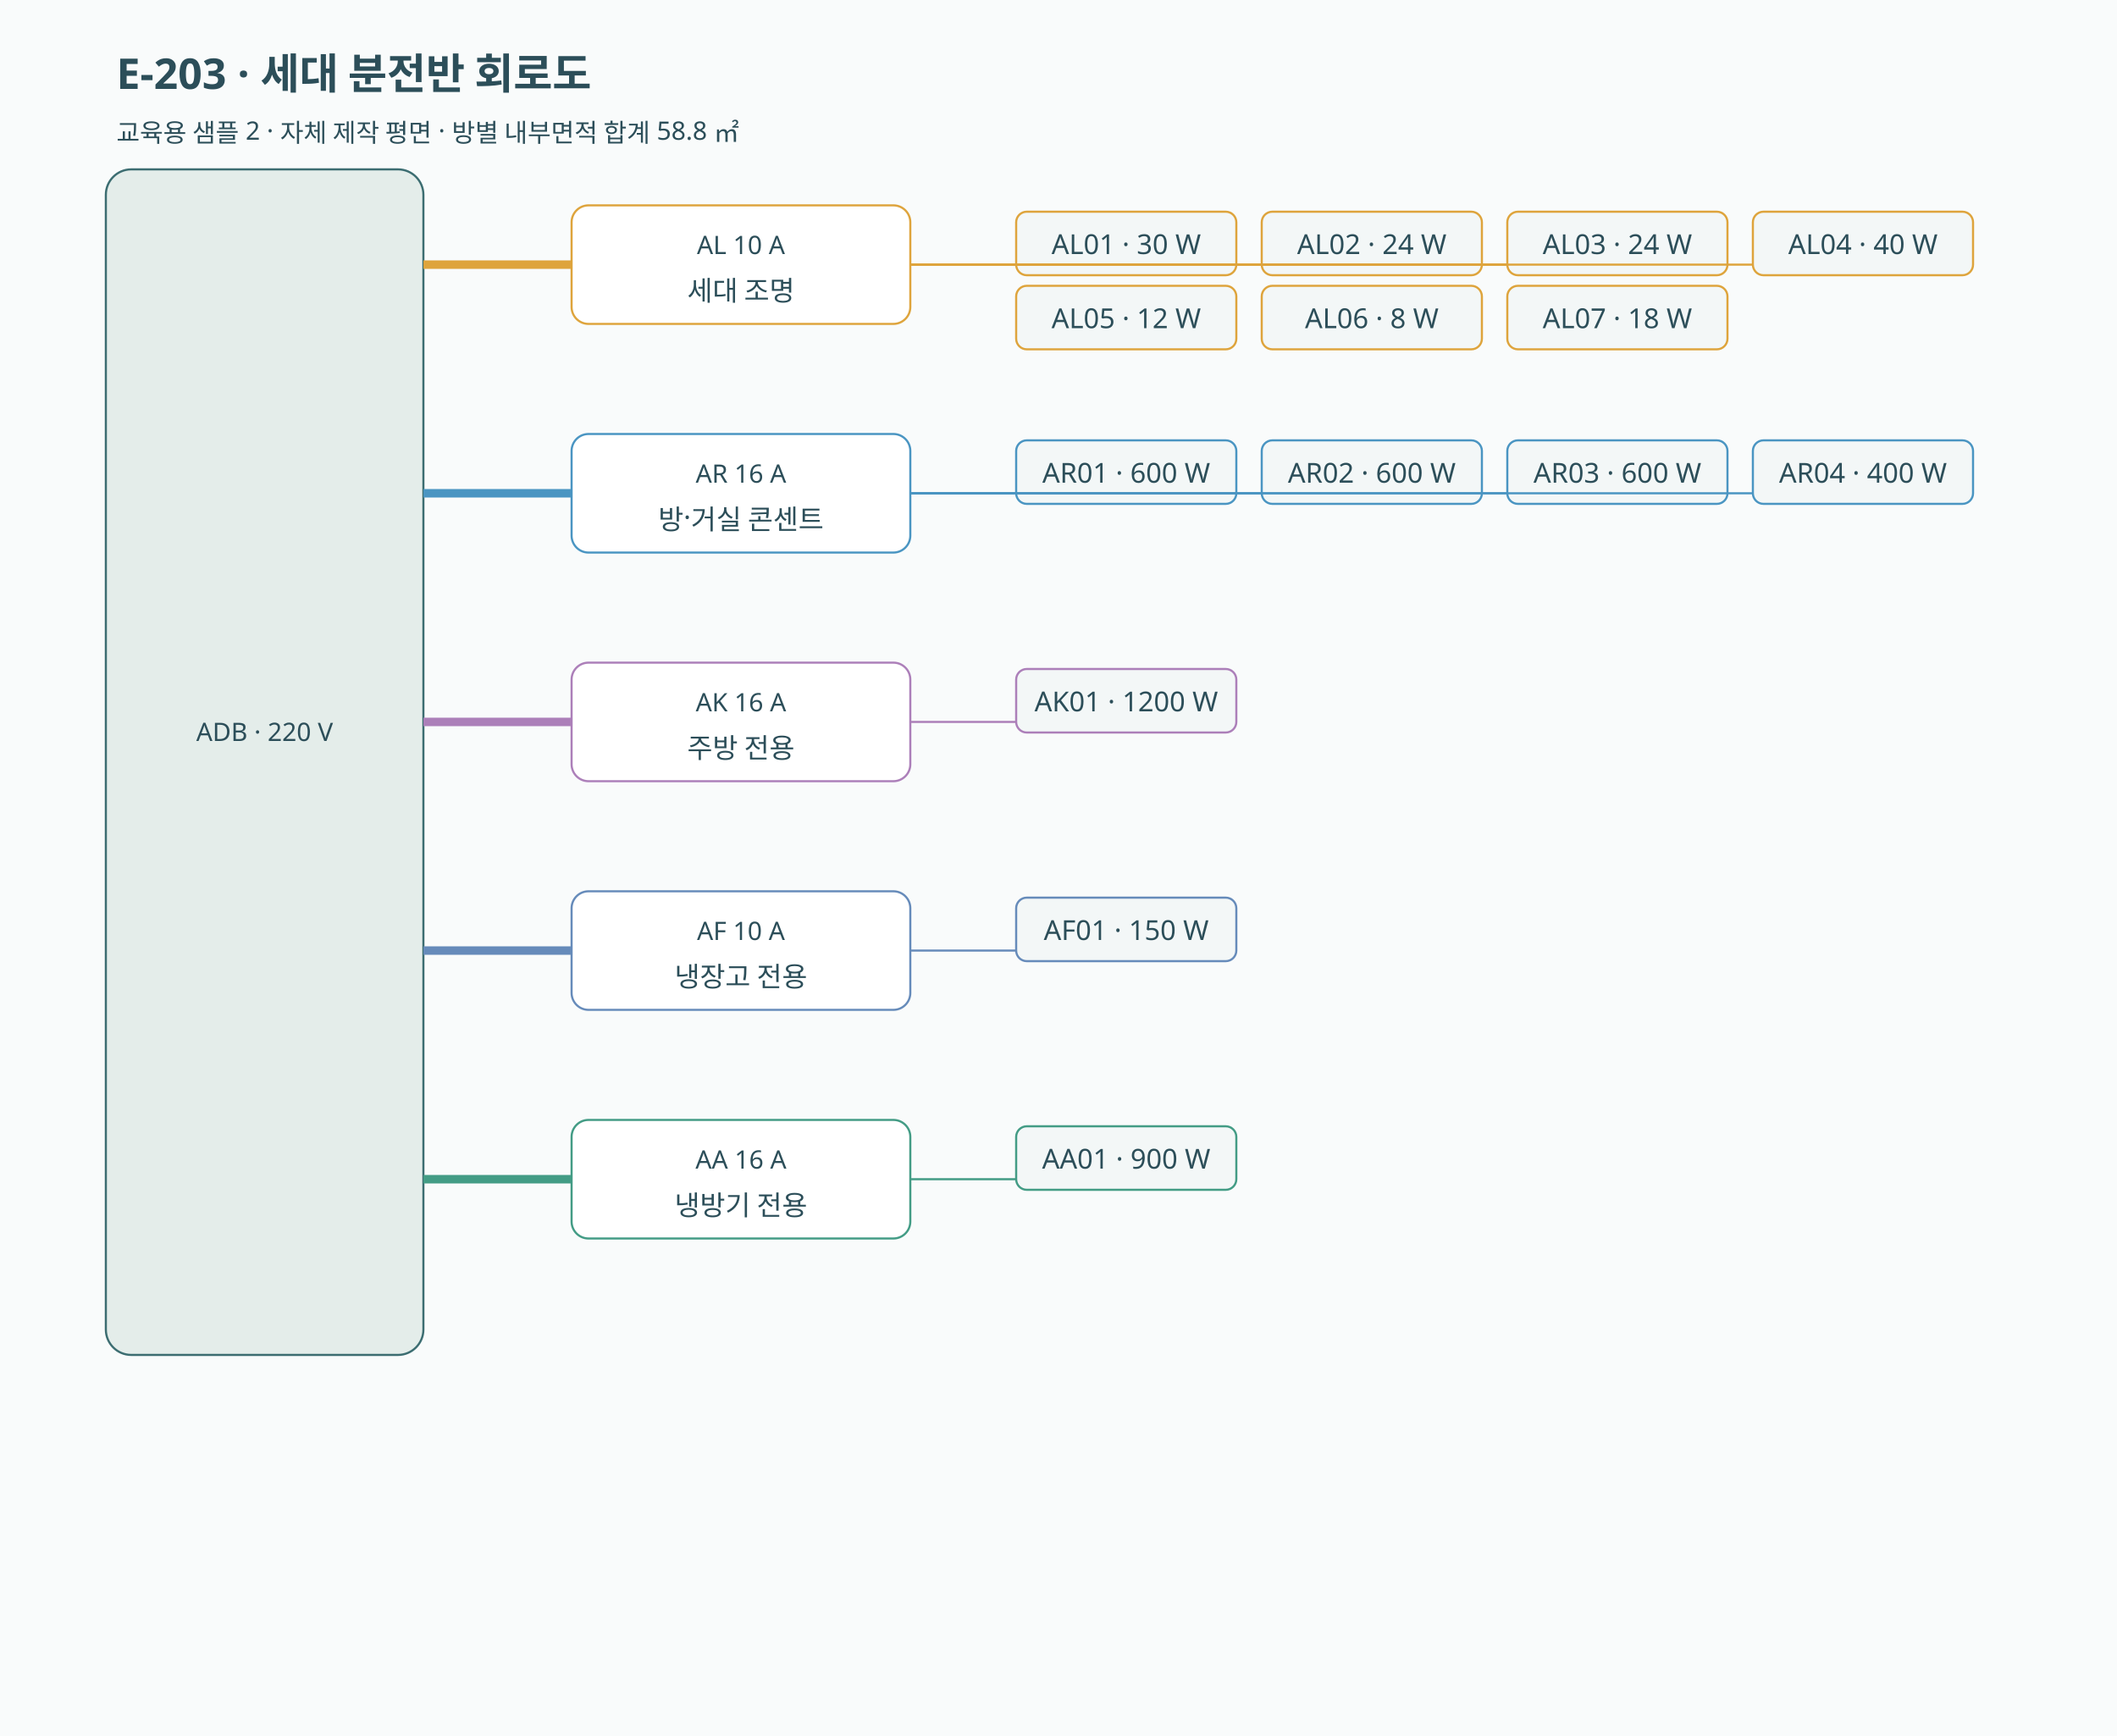
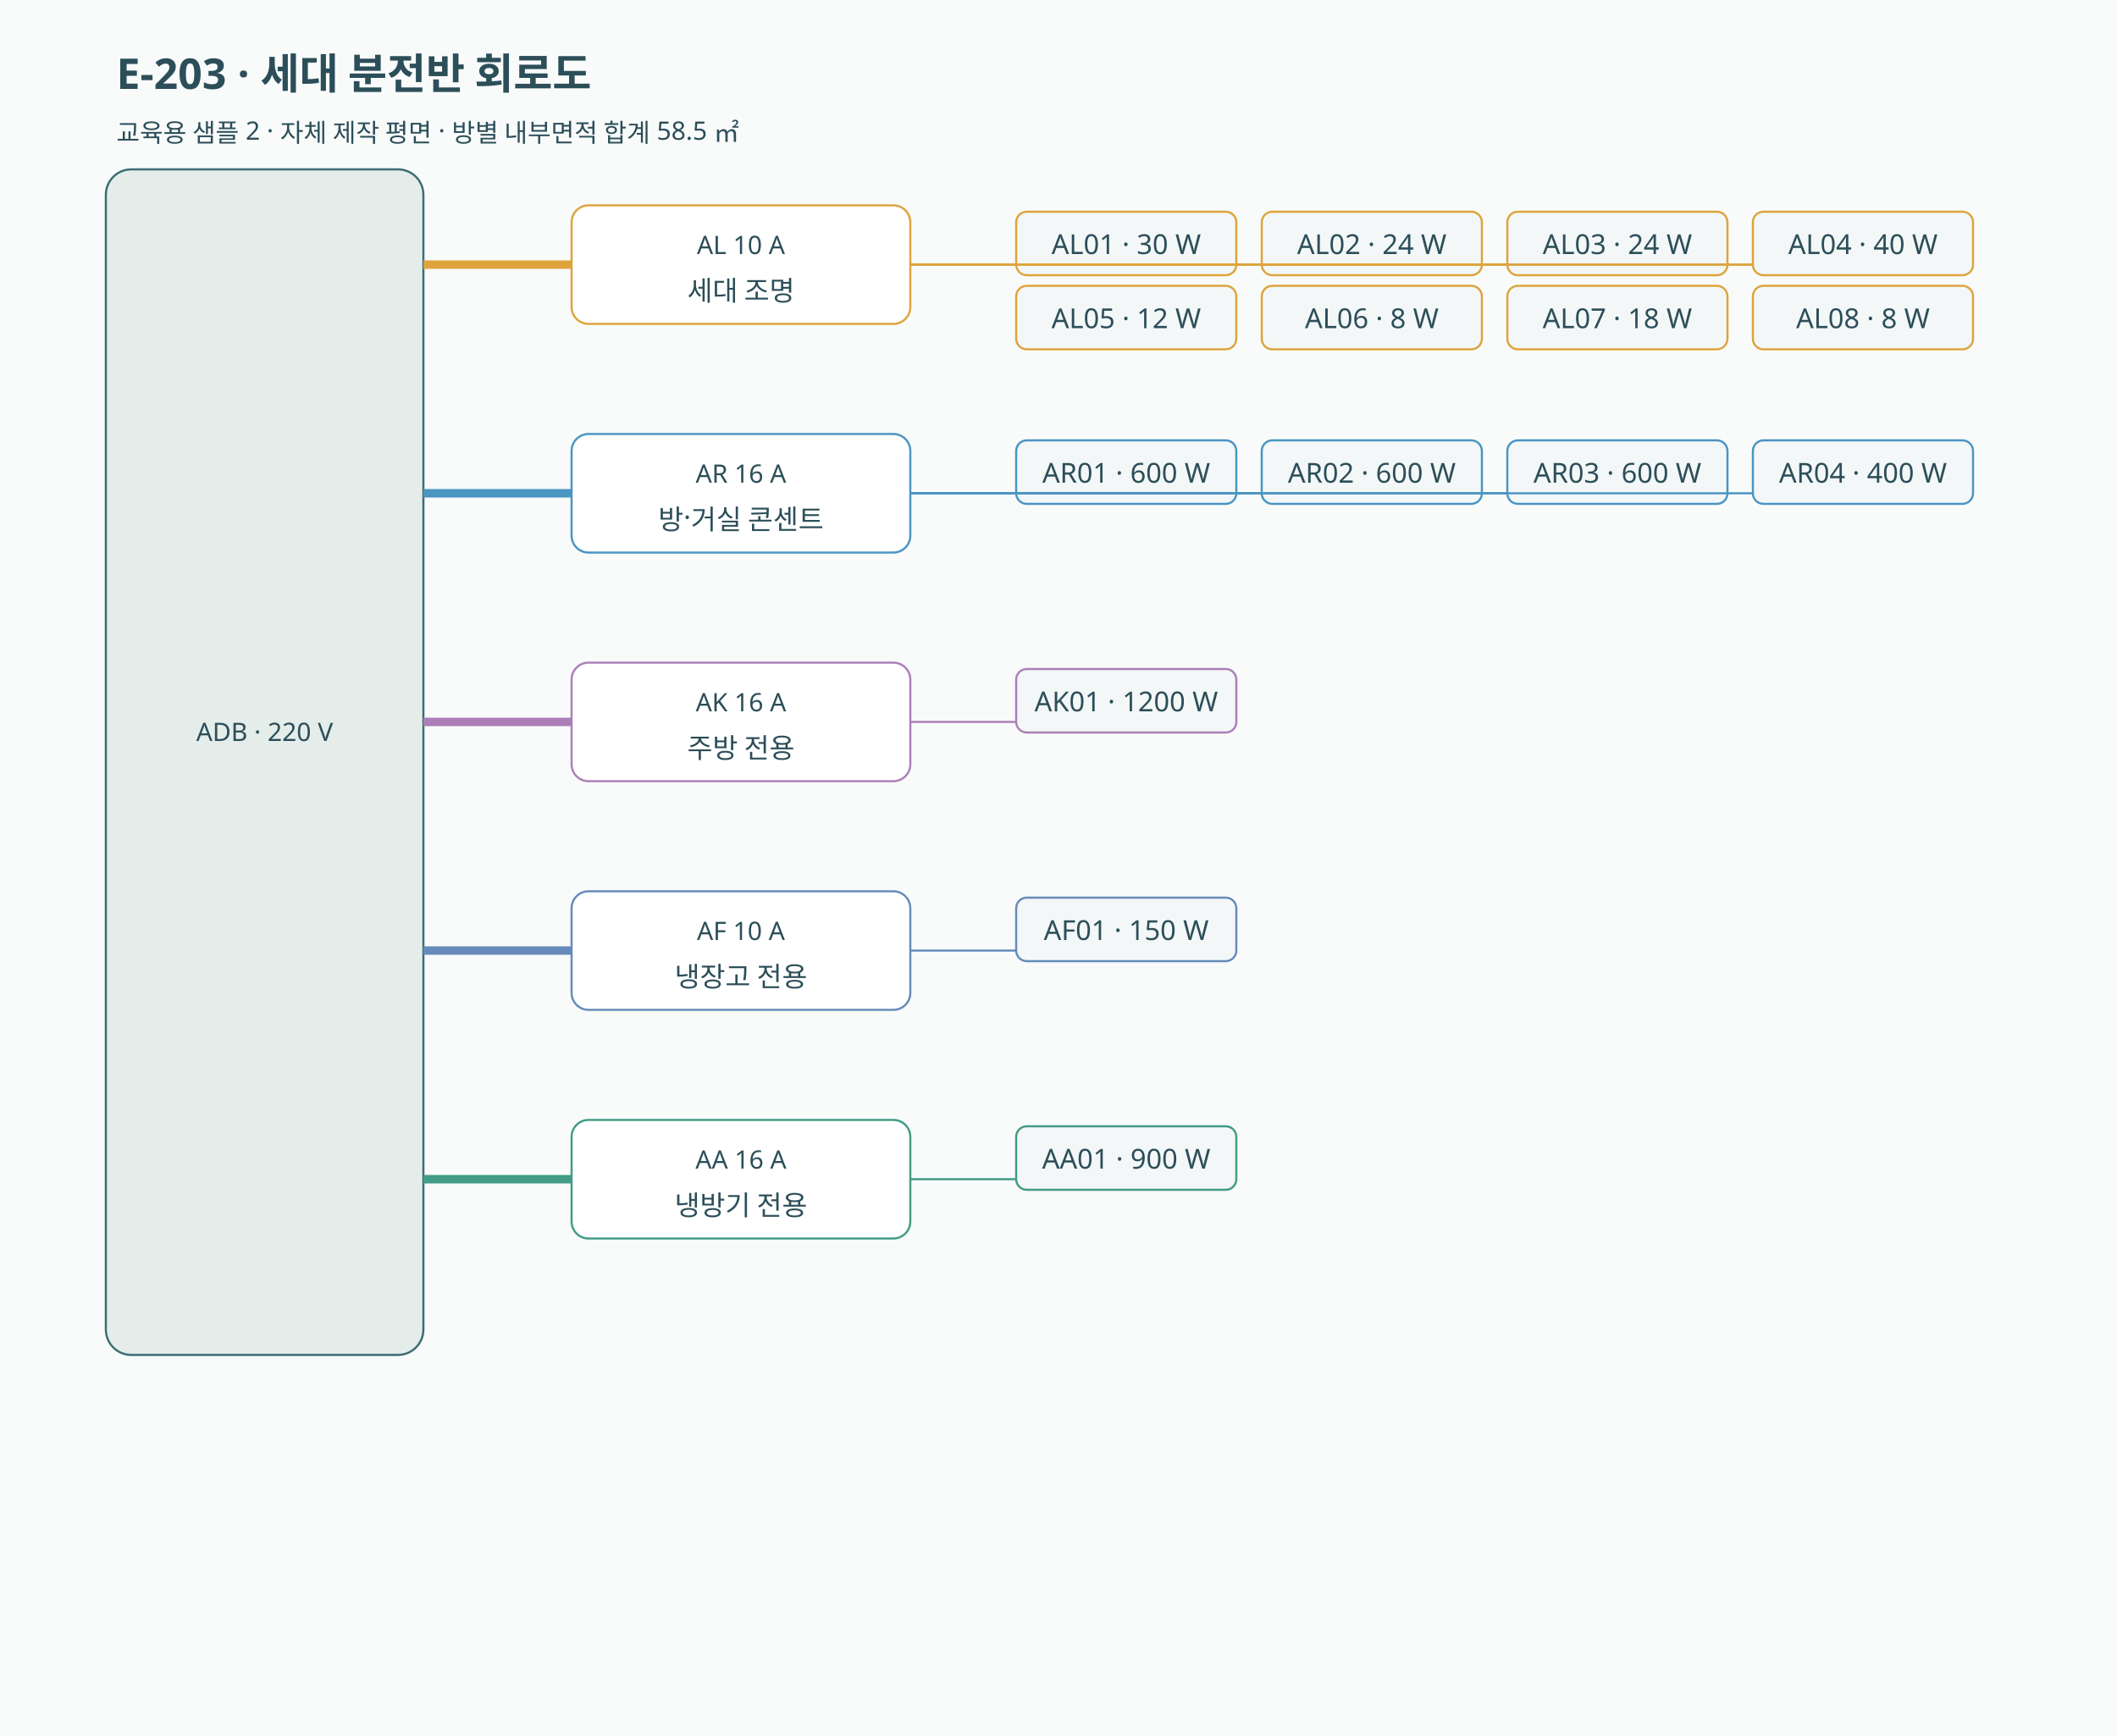
<svg xmlns="http://www.w3.org/2000/svg" viewBox="0 0 1000 820" role="group" aria-label="E-203 세대 분전반 회로도">
  <defs>
    <marker id="exit-arrow" markerWidth="6" markerHeight="6" refX="5" refY="3" orient="auto">
      <path d="M0 0L6 3L0 6Z" fill="#248976" />
    </marker>
  </defs>
  <rect width="1000" height="820" fill="#f9fbfb" />
  <g font-family="Malgun Gothic, sans-serif" fill="#2c4e59">
    <text x="55" y="42" font-size="20" font-weight="700">E-203 · 세대 분전반 회로도</text>
-     <text x="55" y="67" font-size="12">교육용 샘플 2 · 자체 제작 평면 · 방별 내부면적 합계 58.8 ㎡</text>
+     <text x="55" y="67" font-size="12">교육용 샘플 2 · 자체 제작 평면 · 방별 내부면적 합계 58.5 ㎡</text>
    <g data-object="ADB" tabindex="0" role="button" aria-label="세대 분전반 도면에서 선택">
      <rect x="50" y="80" width="150" height="560" rx="12" fill="#e4edea" stroke="#3c6d71" />
      <text x="125" y="350" text-anchor="middle">ADB · 220 V</text>
    </g>
    <path d="M200 125H270" fill="none" stroke="#dea43c" stroke-width="4" />
    <rect x="270" y="97" width="160" height="56" rx="8" fill="#fff" stroke="#dea43c" />
    <text x="350" y="120" text-anchor="middle">AL 10 A</text>
    <text x="350" y="142" text-anchor="middle" font-size="13">세대 조명</text>
    <g data-object="AL01" tabindex="0" role="button" aria-label="침실 1 조명 도면에서 선택">
      <path d="M430 125H480" stroke="#dea43c" fill="none" />
      <rect x="480" y="100" width="104" height="30" rx="5" fill="#f3f7f7" stroke="#dea43c" />
      <text x="532" y="120" text-anchor="middle" font-size="13">AL01 · 30 W</text>
    </g>
    <g data-object="AL02" tabindex="0" role="button" aria-label="침실 2 조명 도면에서 선택">
      <path d="M430 125H596" stroke="#dea43c" fill="none" />
      <rect x="596" y="100" width="104" height="30" rx="5" fill="#f3f7f7" stroke="#dea43c" />
      <text x="648" y="120" text-anchor="middle" font-size="13">AL02 · 24 W</text>
    </g>
    <g data-object="AL03" tabindex="0" role="button" aria-label="침실 3 조명 도면에서 선택">
      <path d="M430 125H712" stroke="#dea43c" fill="none" />
      <rect x="712" y="100" width="104" height="30" rx="5" fill="#f3f7f7" stroke="#dea43c" />
      <text x="764" y="120" text-anchor="middle" font-size="13">AL03 · 24 W</text>
    </g>
    <g data-object="AL04" tabindex="0" role="button" aria-label="거실·주방 조명 도면에서 선택">
      <path d="M430 125H828" stroke="#dea43c" fill="none" />
      <rect x="828" y="100" width="104" height="30" rx="5" fill="#f3f7f7" stroke="#dea43c" />
      <text x="880" y="120" text-anchor="middle" font-size="13">AL04 · 40 W</text>
    </g>
    <g data-object="AL05" tabindex="0" role="button" aria-label="욕실 조명 도면에서 선택">
      <path d="M430 125H480" stroke="#dea43c" fill="none" />
      <rect x="480" y="135" width="104" height="30" rx="5" fill="#f3f7f7" stroke="#dea43c" />
      <text x="532" y="155" text-anchor="middle" font-size="13">AL05 · 12 W</text>
    </g>
    <g data-object="AL06" tabindex="0" role="button" aria-label="현관 조명 도면에서 선택">
      <path d="M430 125H596" stroke="#dea43c" fill="none" />
      <rect x="596" y="135" width="104" height="30" rx="5" fill="#f3f7f7" stroke="#dea43c" />
      <text x="648" y="155" text-anchor="middle" font-size="13">AL06 · 8 W</text>
    </g>
    <g data-object="AL07" tabindex="0" role="button" aria-label="주방 조명 도면에서 선택">
      <path d="M430 125H712" stroke="#dea43c" fill="none" />
      <rect x="712" y="135" width="104" height="30" rx="5" fill="#f3f7f7" stroke="#dea43c" />
      <text x="764" y="155" text-anchor="middle" font-size="13">AL07 · 18 W</text>
+     </g>
+     <g data-object="AL08" tabindex="0" role="button" aria-label="침실 앞 통로 조명 도면에서 선택">
+       <path d="M430 125H828" stroke="#dea43c" fill="none" />
+       <rect x="828" y="135" width="104" height="30" rx="5" fill="#f3f7f7" stroke="#dea43c" />
+       <text x="880" y="155" text-anchor="middle" font-size="13">AL08 · 8 W</text>
    </g>
    <path d="M200 233H270" fill="none" stroke="#4a95c2" stroke-width="4" />
    <rect x="270" y="205" width="160" height="56" rx="8" fill="#fff" stroke="#4a95c2" />
    <text x="350" y="228" text-anchor="middle">AR 16 A</text>
    <text x="350" y="250" text-anchor="middle" font-size="13">방·거실 콘센트</text>
    <g data-object="AR01" tabindex="0" role="button" aria-label="침실 1 콘센트 도면에서 선택">
      <path d="M430 233H480" stroke="#4a95c2" fill="none" />
      <rect x="480" y="208" width="104" height="30" rx="5" fill="#f3f7f7" stroke="#4a95c2" />
      <text x="532" y="228" text-anchor="middle" font-size="13">AR01 · 600 W</text>
    </g>
    <g data-object="AR02" tabindex="0" role="button" aria-label="침실 2 콘센트 도면에서 선택">
      <path d="M430 233H596" stroke="#4a95c2" fill="none" />
      <rect x="596" y="208" width="104" height="30" rx="5" fill="#f3f7f7" stroke="#4a95c2" />
      <text x="648" y="228" text-anchor="middle" font-size="13">AR02 · 600 W</text>
    </g>
    <g data-object="AR03" tabindex="0" role="button" aria-label="침실 3 콘센트 도면에서 선택">
      <path d="M430 233H712" stroke="#4a95c2" fill="none" />
      <rect x="712" y="208" width="104" height="30" rx="5" fill="#f3f7f7" stroke="#4a95c2" />
      <text x="764" y="228" text-anchor="middle" font-size="13">AR03 · 600 W</text>
    </g>
    <g data-object="AR04" tabindex="0" role="button" aria-label="거실 콘센트 도면에서 선택">
      <path d="M430 233H828" stroke="#4a95c2" fill="none" />
      <rect x="828" y="208" width="104" height="30" rx="5" fill="#f3f7f7" stroke="#4a95c2" />
      <text x="880" y="228" text-anchor="middle" font-size="13">AR04 · 400 W</text>
    </g>
    <path d="M200 341H270" fill="none" stroke="#ac7fb9" stroke-width="4" />
    <rect x="270" y="313" width="160" height="56" rx="8" fill="#fff" stroke="#ac7fb9" />
    <text x="350" y="336" text-anchor="middle">AK 16 A</text>
    <text x="350" y="358" text-anchor="middle" font-size="13">주방 전용</text>
    <g data-object="AK01" tabindex="0" role="button" aria-label="주방 조리기구 콘센트 도면에서 선택">
      <path d="M430 341H480" stroke="#ac7fb9" fill="none" />
      <rect x="480" y="316" width="104" height="30" rx="5" fill="#f3f7f7" stroke="#ac7fb9" />
      <text x="532" y="336" text-anchor="middle" font-size="13">AK01 · 1200 W</text>
    </g>
    <path d="M200 449H270" fill="none" stroke="#668bba" stroke-width="4" />
    <rect x="270" y="421" width="160" height="56" rx="8" fill="#fff" stroke="#668bba" />
    <text x="350" y="444" text-anchor="middle">AF 10 A</text>
    <text x="350" y="466" text-anchor="middle" font-size="13">냉장고 전용</text>
    <g data-object="AF01" tabindex="0" role="button" aria-label="냉장고 콘센트 도면에서 선택">
      <path d="M430 449H480" stroke="#668bba" fill="none" />
      <rect x="480" y="424" width="104" height="30" rx="5" fill="#f3f7f7" stroke="#668bba" />
      <text x="532" y="444" text-anchor="middle" font-size="13">AF01 · 150 W</text>
    </g>
    <path d="M200 557H270" fill="none" stroke="#439c85" stroke-width="4" />
    <rect x="270" y="529" width="160" height="56" rx="8" fill="#fff" stroke="#439c85" />
    <text x="350" y="552" text-anchor="middle">AA 16 A</text>
    <text x="350" y="574" text-anchor="middle" font-size="13">냉방기 전용</text>
    <g data-object="AA01" tabindex="0" role="button" aria-label="거실 냉방기 도면에서 선택">
      <path d="M430 557H480" stroke="#439c85" fill="none" />
      <rect x="480" y="532" width="104" height="30" rx="5" fill="#f3f7f7" stroke="#439c85" />
      <text x="532" y="552" text-anchor="middle" font-size="13">AA01 · 900 W</text>
    </g>
  </g>
</svg>
